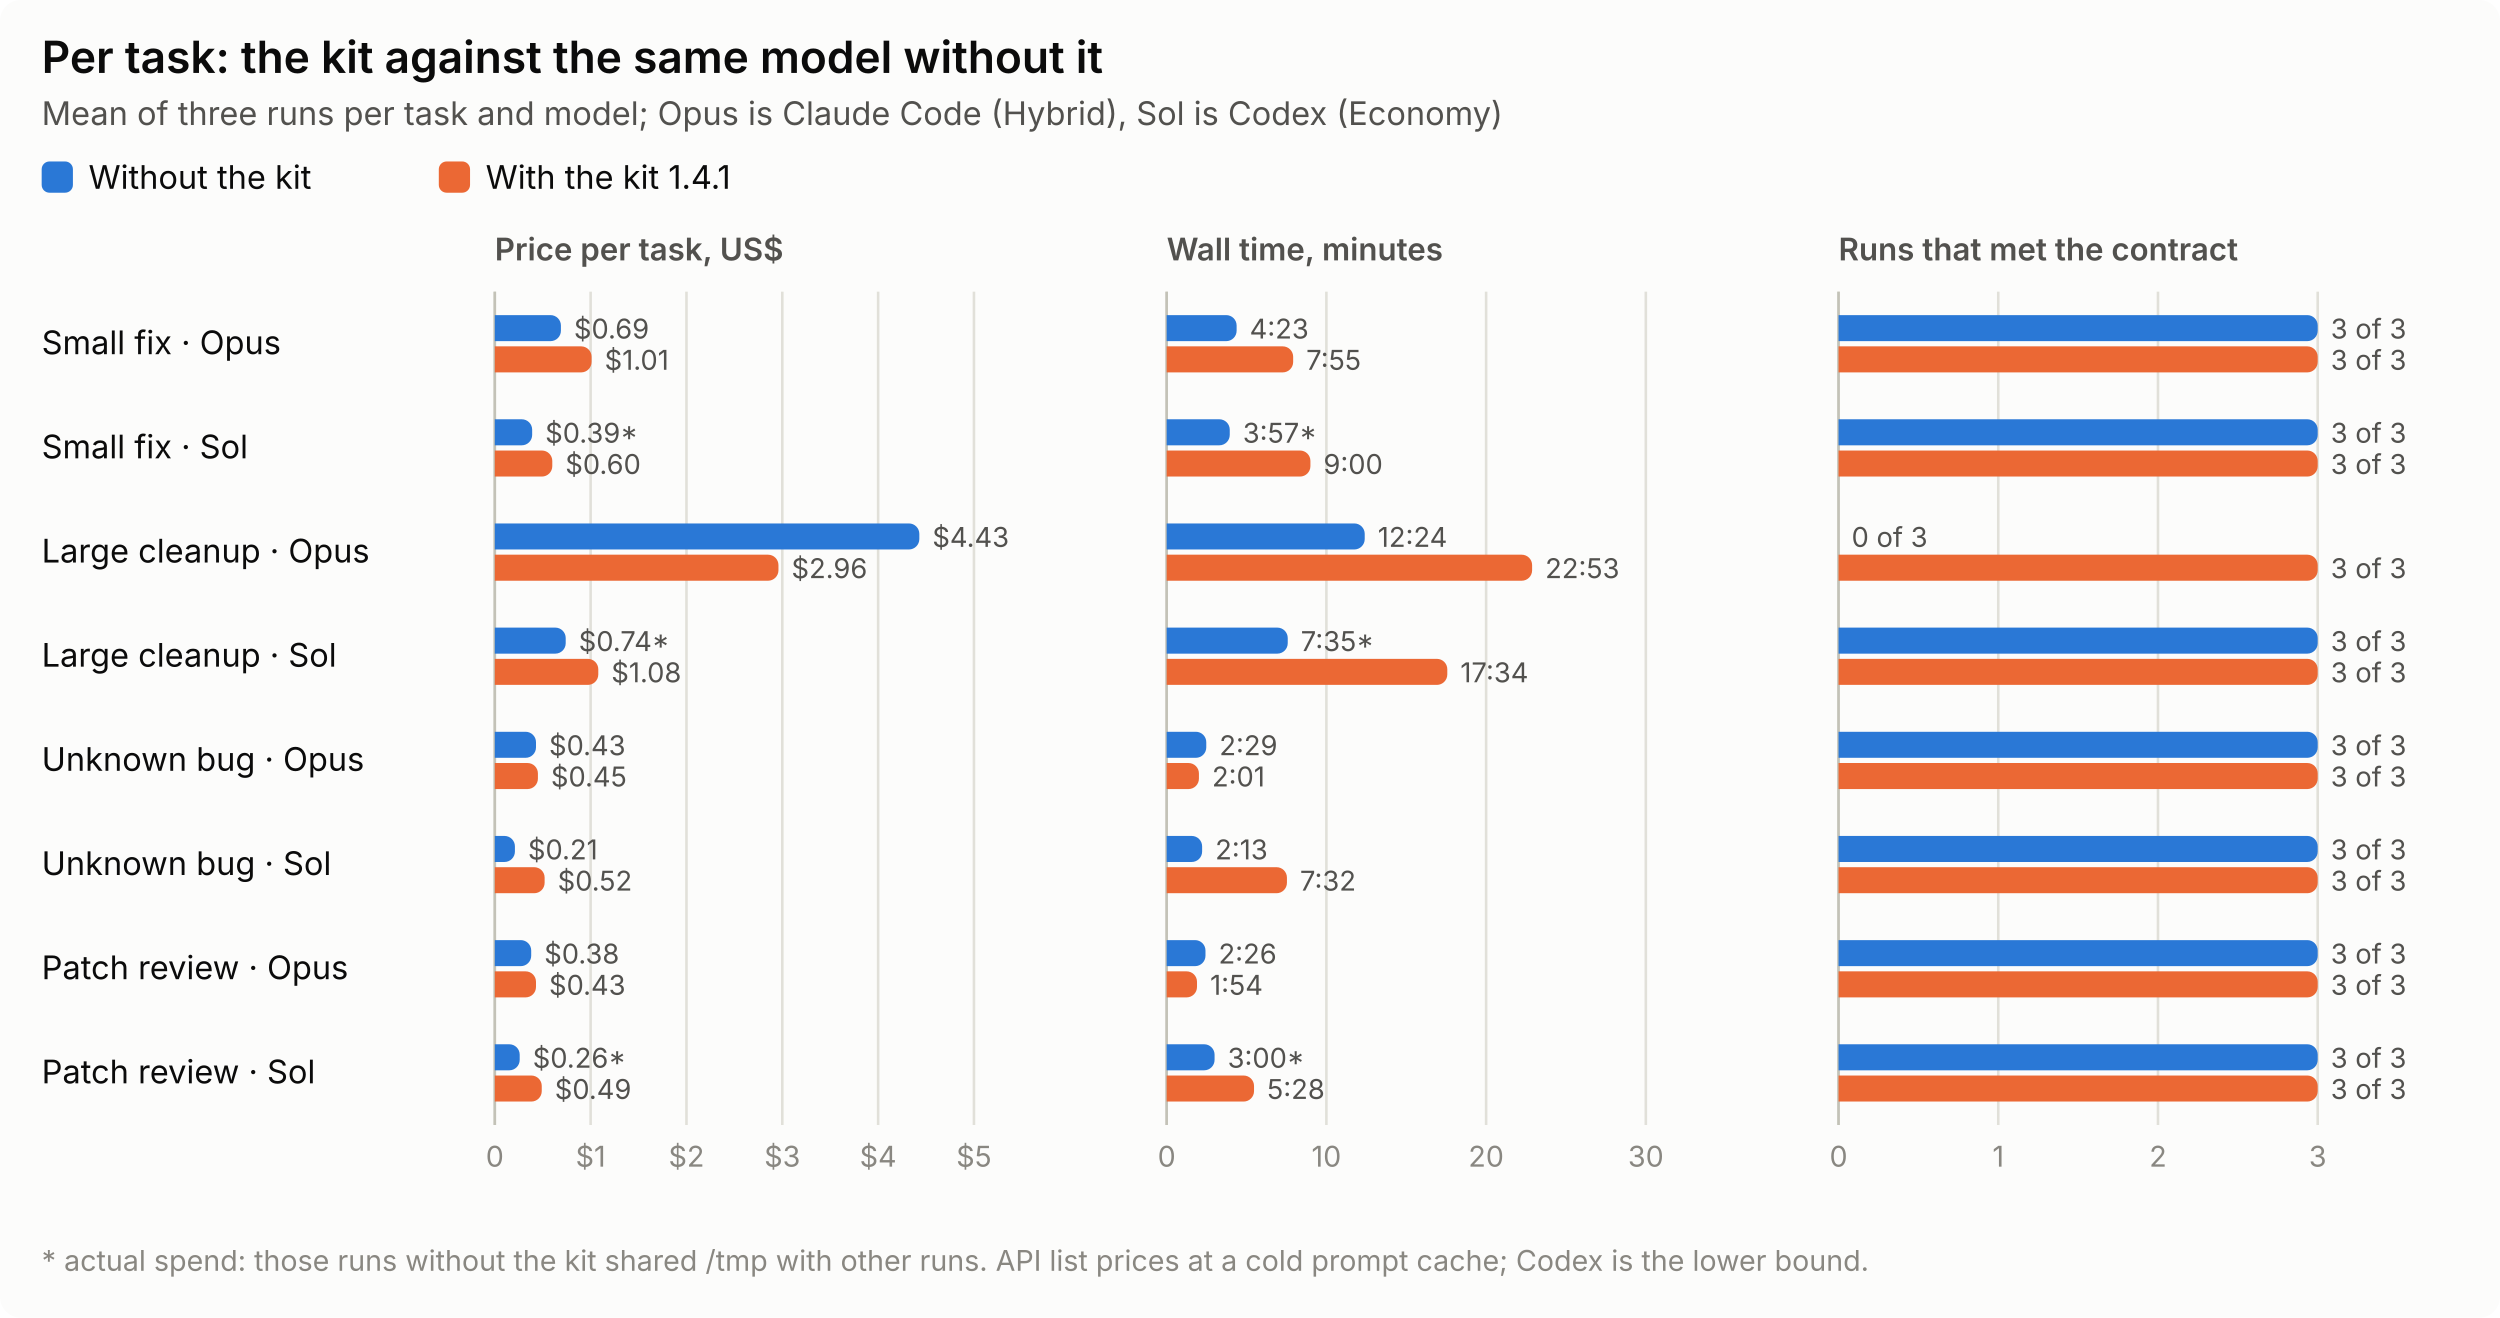
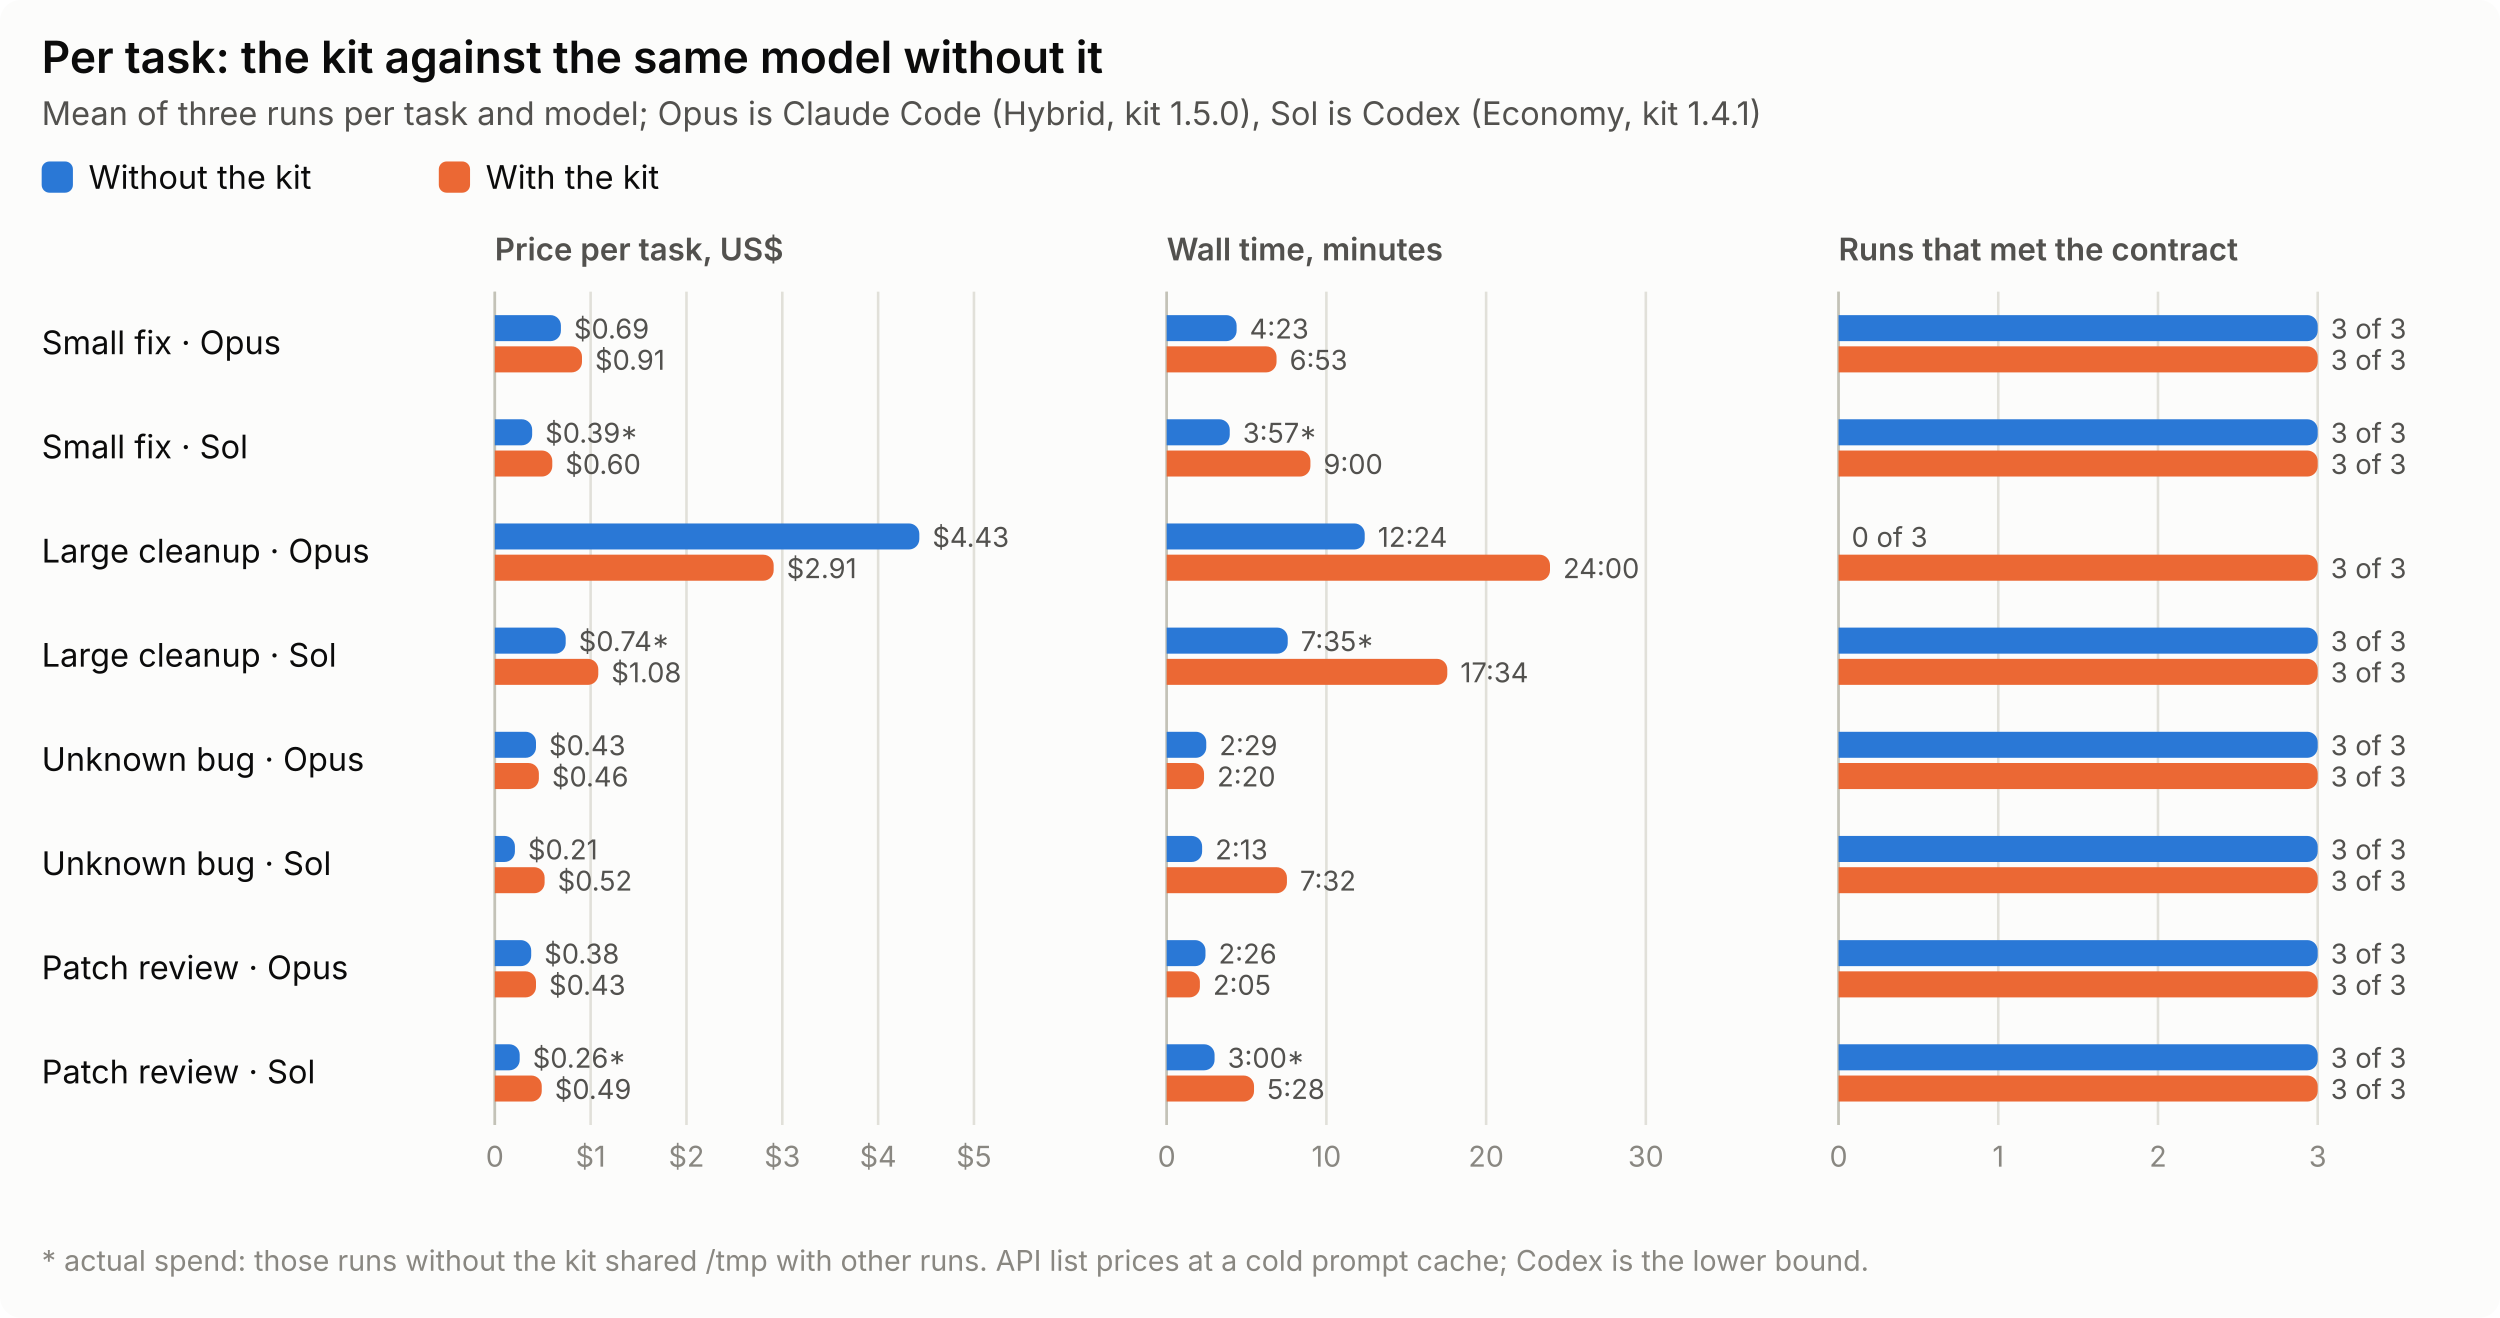
<svg xmlns="http://www.w3.org/2000/svg" width="960" height="506" viewBox="0 0 960 506" role="img" aria-labelledby="t d" font-family="system-ui, -apple-system, &quot;Segoe UI&quot;, sans-serif">
  <rect width="960" height="506" rx="8" fill="#fcfcfb" />
  <text x="16" y="28" font-size="17" font-weight="600" fill="#0b0b0b">Per task: the kit against the same model without it</text>
-   <text x="16" y="48" font-size="12.5" fill="#52514e">Mean of three runs per task and model; Opus is Claude Code (Hybrid), Sol is Codex (Economy)</text>
+   <text x="16" y="48" font-size="12.5" fill="#52514e">Mean of three runs per task and model; Opus is Claude Code (Hybrid, kit 1.5.0), Sol is Codex (Economy, kit 1.4.1)</text>
  <rect x="16" y="62" width="12" height="12" rx="3" fill="#2a78d6" />
  <text x="34" y="72.5" font-size="12.5" fill="#0b0b0b">Without the kit</text>
  <rect x="168.5" y="62" width="12" height="12" rx="3" fill="#eb6834" />
-   <text x="186.5" y="72.5" font-size="12.5" fill="#0b0b0b">With the kit 1.4.1</text>
+   <text x="186.5" y="72.5" font-size="12.5" fill="#0b0b0b">With the kit</text>
  <text x="16" y="136" font-size="12.5" fill="#0b0b0b">Small fix · Opus</text>
  <text x="16" y="176" font-size="12.5" fill="#0b0b0b">Small fix · Sol</text>
  <text x="16" y="216" font-size="12.5" fill="#0b0b0b">Large cleanup · Opus</text>
  <text x="16" y="256" font-size="12.5" fill="#0b0b0b">Large cleanup · Sol</text>
  <text x="16" y="296" font-size="12.5" fill="#0b0b0b">Unknown bug · Opus</text>
  <text x="16" y="336" font-size="12.5" fill="#0b0b0b">Unknown bug · Sol</text>
  <text x="16" y="376" font-size="12.5" fill="#0b0b0b">Patch review · Opus</text>
  <text x="16" y="416" font-size="12.5" fill="#0b0b0b">Patch review · Sol</text>
  <text x="190" y="100" font-size="12" font-weight="600" fill="#52514e">Price per task, US$</text>
  <line x1="190" y1="112" x2="190" y2="432" stroke="#e1e0d9" stroke-width="1" />
  <text x="190" y="448" font-size="11" fill="#898781" text-anchor="middle" style="font-variant-numeric: tabular-nums">0</text>
  <line x1="226.8" y1="112" x2="226.8" y2="432" stroke="#e1e0d9" stroke-width="1" />
  <text x="226.8" y="448" font-size="11" fill="#898781" text-anchor="middle" style="font-variant-numeric: tabular-nums">$1</text>
  <line x1="263.6" y1="112" x2="263.6" y2="432" stroke="#e1e0d9" stroke-width="1" />
  <text x="263.6" y="448" font-size="11" fill="#898781" text-anchor="middle" style="font-variant-numeric: tabular-nums">$2</text>
  <line x1="300.4" y1="112" x2="300.4" y2="432" stroke="#e1e0d9" stroke-width="1" />
  <text x="300.4" y="448" font-size="11" fill="#898781" text-anchor="middle" style="font-variant-numeric: tabular-nums">$3</text>
  <line x1="337.2" y1="112" x2="337.2" y2="432" stroke="#e1e0d9" stroke-width="1" />
  <text x="337.2" y="448" font-size="11" fill="#898781" text-anchor="middle" style="font-variant-numeric: tabular-nums">$4</text>
  <line x1="374" y1="112" x2="374" y2="432" stroke="#e1e0d9" stroke-width="1" />
  <text x="374" y="448" font-size="11" fill="#898781" text-anchor="middle" style="font-variant-numeric: tabular-nums">$5</text>
  <line x1="190" y1="112" x2="190" y2="432" stroke="#c3c2b7" stroke-width="1" />
  <path d="M190,121 h21.392 a4,4 0 0 1 4,4 v2 a4,4 0 0 1 -4,4 h-21.392 z" fill="#2a78d6" />
  <text x="220.392" y="130" font-size="10.5" fill="#52514e" style="font-variant-numeric: tabular-nums">$0.69</text>
-   <path d="M190,133 h33.168 a4,4 0 0 1 4,4 v2 a4,4 0 0 1 -4,4 h-33.168 z" fill="#eb6834" />
-   <text x="232.168" y="142" font-size="10.5" fill="#52514e" style="font-variant-numeric: tabular-nums">$1.01</text>
+   <path d="M190,133 h29.488 a4,4 0 0 1 4,4 v2 a4,4 0 0 1 -4,4 h-29.488 z" fill="#eb6834" />
+   <text x="228.488" y="142" font-size="10.5" fill="#52514e" style="font-variant-numeric: tabular-nums">$0.91</text>
  <path d="M190,161 h10.352 a4,4 0 0 1 4,4 v2 a4,4 0 0 1 -4,4 h-10.352 z" fill="#2a78d6" />
  <text x="209.352" y="170" font-size="10.5" fill="#52514e" style="font-variant-numeric: tabular-nums">$0.39*</text>
  <path d="M190,173 h18.08 a4,4 0 0 1 4,4 v2 a4,4 0 0 1 -4,4 h-18.08 z" fill="#eb6834" />
  <text x="217.08" y="182" font-size="10.5" fill="#52514e" style="font-variant-numeric: tabular-nums">$0.60</text>
  <path d="M190,201 h159.024 a4,4 0 0 1 4,4 v2 a4,4 0 0 1 -4,4 h-159.024 z" fill="#2a78d6" />
  <text x="358.024" y="210" font-size="10.5" fill="#52514e" style="font-variant-numeric: tabular-nums">$4.43</text>
-   <path d="M190,213 h104.928 a4,4 0 0 1 4,4 v2 a4,4 0 0 1 -4,4 h-104.928 z" fill="#eb6834" />
-   <text x="303.928" y="222" font-size="10.5" fill="#52514e" style="font-variant-numeric: tabular-nums">$2.96</text>
+   <path d="M190,213 h103.088 a4,4 0 0 1 4,4 v2 a4,4 0 0 1 -4,4 h-103.088 z" fill="#eb6834" />
+   <text x="302.088" y="222" font-size="10.5" fill="#52514e" style="font-variant-numeric: tabular-nums">$2.91</text>
  <path d="M190,241 h23.232 a4,4 0 0 1 4,4 v2 a4,4 0 0 1 -4,4 h-23.232 z" fill="#2a78d6" />
  <text x="222.232" y="250" font-size="10.5" fill="#52514e" style="font-variant-numeric: tabular-nums">$0.74*</text>
  <path d="M190,253 h35.744 a4,4 0 0 1 4,4 v2 a4,4 0 0 1 -4,4 h-35.744 z" fill="#eb6834" />
  <text x="234.744" y="262" font-size="10.5" fill="#52514e" style="font-variant-numeric: tabular-nums">$1.08</text>
  <path d="M190,281 h11.824 a4,4 0 0 1 4,4 v2 a4,4 0 0 1 -4,4 h-11.824 z" fill="#2a78d6" />
  <text x="210.824" y="290" font-size="10.5" fill="#52514e" style="font-variant-numeric: tabular-nums">$0.43</text>
-   <path d="M190,293 h12.56 a4,4 0 0 1 4,4 v2 a4,4 0 0 1 -4,4 h-12.56 z" fill="#eb6834" />
-   <text x="211.56" y="302" font-size="10.5" fill="#52514e" style="font-variant-numeric: tabular-nums">$0.45</text>
+   <path d="M190,293 h12.928 a4,4 0 0 1 4,4 v2 a4,4 0 0 1 -4,4 h-12.928 z" fill="#eb6834" />
+   <text x="211.928" y="302" font-size="10.5" fill="#52514e" style="font-variant-numeric: tabular-nums">$0.46</text>
  <path d="M190,321 h3.728 a4,4 0 0 1 4,4 v2 a4,4 0 0 1 -4,4 h-3.728 z" fill="#2a78d6" />
  <text x="202.728" y="330" font-size="10.5" fill="#52514e" style="font-variant-numeric: tabular-nums">$0.21</text>
  <path d="M190,333 h15.136 a4,4 0 0 1 4,4 v2 a4,4 0 0 1 -4,4 h-15.136 z" fill="#eb6834" />
  <text x="214.136" y="342" font-size="10.5" fill="#52514e" style="font-variant-numeric: tabular-nums">$0.52</text>
  <path d="M190,361 h9.984 a4,4 0 0 1 4,4 v2 a4,4 0 0 1 -4,4 h-9.984 z" fill="#2a78d6" />
  <text x="208.984" y="370" font-size="10.5" fill="#52514e" style="font-variant-numeric: tabular-nums">$0.38</text>
  <path d="M190,373 h11.824 a4,4 0 0 1 4,4 v2 a4,4 0 0 1 -4,4 h-11.824 z" fill="#eb6834" />
  <text x="210.824" y="382" font-size="10.5" fill="#52514e" style="font-variant-numeric: tabular-nums">$0.43</text>
  <path d="M190,401 h5.568 a4,4 0 0 1 4,4 v2 a4,4 0 0 1 -4,4 h-5.568 z" fill="#2a78d6" />
  <text x="204.568" y="410" font-size="10.5" fill="#52514e" style="font-variant-numeric: tabular-nums">$0.26*</text>
  <path d="M190,413 h14.032 a4,4 0 0 1 4,4 v2 a4,4 0 0 1 -4,4 h-14.032 z" fill="#eb6834" />
  <text x="213.032" y="422" font-size="10.5" fill="#52514e" style="font-variant-numeric: tabular-nums">$0.49</text>
  <text x="448" y="100" font-size="12" font-weight="600" fill="#52514e">Wall time, minutes</text>
  <line x1="448" y1="112" x2="448" y2="432" stroke="#e1e0d9" stroke-width="1" />
  <text x="448" y="448" font-size="11" fill="#898781" text-anchor="middle" style="font-variant-numeric: tabular-nums">0</text>
  <line x1="509.333" y1="112" x2="509.333" y2="432" stroke="#e1e0d9" stroke-width="1" />
  <text x="509.333" y="448" font-size="11" fill="#898781" text-anchor="middle" style="font-variant-numeric: tabular-nums">10</text>
  <line x1="570.667" y1="112" x2="570.667" y2="432" stroke="#e1e0d9" stroke-width="1" />
  <text x="570.667" y="448" font-size="11" fill="#898781" text-anchor="middle" style="font-variant-numeric: tabular-nums">20</text>
  <line x1="632" y1="112" x2="632" y2="432" stroke="#e1e0d9" stroke-width="1" />
  <text x="632" y="448" font-size="11" fill="#898781" text-anchor="middle" style="font-variant-numeric: tabular-nums">30</text>
  <line x1="448" y1="112" x2="448" y2="432" stroke="#c3c2b7" stroke-width="1" />
  <path d="M448,121 h22.864 a4,4 0 0 1 4,4 v2 a4,4 0 0 1 -4,4 h-22.864 z" fill="#2a78d6" />
  <text x="479.864" y="130" font-size="10.5" fill="#52514e" style="font-variant-numeric: tabular-nums">4:23</text>
-   <path d="M448,133 h44.576 a4,4 0 0 1 4,4 v2 a4,4 0 0 1 -4,4 h-44.576 z" fill="#eb6834" />
-   <text x="501.576" y="142" font-size="10.5" fill="#52514e" style="font-variant-numeric: tabular-nums">7:55</text>
+   <path d="M448,133 h38.197 a4,4 0 0 1 4,4 v2 a4,4 0 0 1 -4,4 h-38.197 z" fill="#eb6834" />
+   <text x="495.197" y="142" font-size="10.5" fill="#52514e" style="font-variant-numeric: tabular-nums">6:53</text>
  <path d="M448,161 h20.227 a4,4 0 0 1 4,4 v2 a4,4 0 0 1 -4,4 h-20.227 z" fill="#2a78d6" />
  <text x="477.227" y="170" font-size="10.5" fill="#52514e" style="font-variant-numeric: tabular-nums">3:57*</text>
  <path d="M448,173 h51.2 a4,4 0 0 1 4,4 v2 a4,4 0 0 1 -4,4 h-51.2 z" fill="#eb6834" />
  <text x="508.2" y="182" font-size="10.5" fill="#52514e" style="font-variant-numeric: tabular-nums">9:00</text>
  <path d="M448,201 h72.053 a4,4 0 0 1 4,4 v2 a4,4 0 0 1 -4,4 h-72.053 z" fill="#2a78d6" />
  <text x="529.053" y="210" font-size="10.5" fill="#52514e" style="font-variant-numeric: tabular-nums">12:24</text>
-   <path d="M448,213 h136.331 a4,4 0 0 1 4,4 v2 a4,4 0 0 1 -4,4 h-136.331 z" fill="#eb6834" />
-   <text x="593.331" y="222" font-size="10.5" fill="#52514e" style="font-variant-numeric: tabular-nums">22:53</text>
+   <path d="M448,213 h143.2 a4,4 0 0 1 4,4 v2 a4,4 0 0 1 -4,4 h-143.2 z" fill="#eb6834" />
+   <text x="600.2" y="222" font-size="10.5" fill="#52514e" style="font-variant-numeric: tabular-nums">24:00</text>
  <path d="M448,241 h42.491 a4,4 0 0 1 4,4 v2 a4,4 0 0 1 -4,4 h-42.491 z" fill="#2a78d6" />
  <text x="499.491" y="250" font-size="10.5" fill="#52514e" style="font-variant-numeric: tabular-nums">7:35*</text>
  <path d="M448,253 h103.763 a4,4 0 0 1 4,4 v2 a4,4 0 0 1 -4,4 h-103.763 z" fill="#eb6834" />
  <text x="560.763" y="262" font-size="10.5" fill="#52514e" style="font-variant-numeric: tabular-nums">17:34</text>
  <path d="M448,281 h11.211 a4,4 0 0 1 4,4 v2 a4,4 0 0 1 -4,4 h-11.211 z" fill="#2a78d6" />
  <text x="468.211" y="290" font-size="10.5" fill="#52514e" style="font-variant-numeric: tabular-nums">2:29</text>
-   <path d="M448,293 h8.389 a4,4 0 0 1 4,4 v2 a4,4 0 0 1 -4,4 h-8.389 z" fill="#eb6834" />
-   <text x="465.389" y="302" font-size="10.5" fill="#52514e" style="font-variant-numeric: tabular-nums">2:01</text>
+   <path d="M448,293 h10.352 a4,4 0 0 1 4,4 v2 a4,4 0 0 1 -4,4 h-10.352 z" fill="#eb6834" />
+   <text x="467.352" y="302" font-size="10.5" fill="#52514e" style="font-variant-numeric: tabular-nums">2:20</text>
  <path d="M448,321 h9.616 a4,4 0 0 1 4,4 v2 a4,4 0 0 1 -4,4 h-9.616 z" fill="#2a78d6" />
  <text x="466.616" y="330" font-size="10.5" fill="#52514e" style="font-variant-numeric: tabular-nums">2:13</text>
  <path d="M448,333 h42.184 a4,4 0 0 1 4,4 v2 a4,4 0 0 1 -4,4 h-42.184 z" fill="#eb6834" />
  <text x="499.184" y="342" font-size="10.5" fill="#52514e" style="font-variant-numeric: tabular-nums">7:32</text>
  <path d="M448,361 h10.904 a4,4 0 0 1 4,4 v2 a4,4 0 0 1 -4,4 h-10.904 z" fill="#2a78d6" />
  <text x="467.904" y="370" font-size="10.5" fill="#52514e" style="font-variant-numeric: tabular-nums">2:26</text>
-   <path d="M448,373 h7.653 a4,4 0 0 1 4,4 v2 a4,4 0 0 1 -4,4 h-7.653 z" fill="#eb6834" />
-   <text x="464.653" y="382" font-size="10.5" fill="#52514e" style="font-variant-numeric: tabular-nums">1:54</text>
+   <path d="M448,373 h8.757 a4,4 0 0 1 4,4 v2 a4,4 0 0 1 -4,4 h-8.757 z" fill="#eb6834" />
+   <text x="465.757" y="382" font-size="10.5" fill="#52514e" style="font-variant-numeric: tabular-nums">2:05</text>
  <path d="M448,401 h14.4 a4,4 0 0 1 4,4 v2 a4,4 0 0 1 -4,4 h-14.4 z" fill="#2a78d6" />
  <text x="471.4" y="410" font-size="10.5" fill="#52514e" style="font-variant-numeric: tabular-nums">3:00*</text>
  <path d="M448,413 h29.549 a4,4 0 0 1 4,4 v2 a4,4 0 0 1 -4,4 h-29.549 z" fill="#eb6834" />
  <text x="486.549" y="422" font-size="10.5" fill="#52514e" style="font-variant-numeric: tabular-nums">5:28</text>
  <text x="706" y="100" font-size="12" font-weight="600" fill="#52514e">Runs that met the contract</text>
  <line x1="706" y1="112" x2="706" y2="432" stroke="#e1e0d9" stroke-width="1" />
  <text x="706" y="448" font-size="11" fill="#898781" text-anchor="middle" style="font-variant-numeric: tabular-nums">0</text>
  <line x1="767.333" y1="112" x2="767.333" y2="432" stroke="#e1e0d9" stroke-width="1" />
  <text x="767.333" y="448" font-size="11" fill="#898781" text-anchor="middle" style="font-variant-numeric: tabular-nums">1</text>
  <line x1="828.667" y1="112" x2="828.667" y2="432" stroke="#e1e0d9" stroke-width="1" />
  <text x="828.667" y="448" font-size="11" fill="#898781" text-anchor="middle" style="font-variant-numeric: tabular-nums">2</text>
  <line x1="890" y1="112" x2="890" y2="432" stroke="#e1e0d9" stroke-width="1" />
  <text x="890" y="448" font-size="11" fill="#898781" text-anchor="middle" style="font-variant-numeric: tabular-nums">3</text>
  <line x1="706" y1="112" x2="706" y2="432" stroke="#c3c2b7" stroke-width="1" />
  <path d="M706,121 h180 a4,4 0 0 1 4,4 v2 a4,4 0 0 1 -4,4 h-180 z" fill="#2a78d6" />
  <text x="895" y="130" font-size="10.5" fill="#52514e" style="font-variant-numeric: tabular-nums">3 of 3</text>
  <path d="M706,133 h180 a4,4 0 0 1 4,4 v2 a4,4 0 0 1 -4,4 h-180 z" fill="#eb6834" />
  <text x="895" y="142" font-size="10.5" fill="#52514e" style="font-variant-numeric: tabular-nums">3 of 3</text>
  <path d="M706,161 h180 a4,4 0 0 1 4,4 v2 a4,4 0 0 1 -4,4 h-180 z" fill="#2a78d6" />
  <text x="895" y="170" font-size="10.5" fill="#52514e" style="font-variant-numeric: tabular-nums">3 of 3</text>
  <path d="M706,173 h180 a4,4 0 0 1 4,4 v2 a4,4 0 0 1 -4,4 h-180 z" fill="#eb6834" />
  <text x="895" y="182" font-size="10.5" fill="#52514e" style="font-variant-numeric: tabular-nums">3 of 3</text>
  <text x="711" y="210" font-size="10.5" fill="#52514e" style="font-variant-numeric: tabular-nums">0 of 3</text>
  <path d="M706,213 h180 a4,4 0 0 1 4,4 v2 a4,4 0 0 1 -4,4 h-180 z" fill="#eb6834" />
  <text x="895" y="222" font-size="10.5" fill="#52514e" style="font-variant-numeric: tabular-nums">3 of 3</text>
  <path d="M706,241 h180 a4,4 0 0 1 4,4 v2 a4,4 0 0 1 -4,4 h-180 z" fill="#2a78d6" />
  <text x="895" y="250" font-size="10.5" fill="#52514e" style="font-variant-numeric: tabular-nums">3 of 3</text>
  <path d="M706,253 h180 a4,4 0 0 1 4,4 v2 a4,4 0 0 1 -4,4 h-180 z" fill="#eb6834" />
  <text x="895" y="262" font-size="10.5" fill="#52514e" style="font-variant-numeric: tabular-nums">3 of 3</text>
  <path d="M706,281 h180 a4,4 0 0 1 4,4 v2 a4,4 0 0 1 -4,4 h-180 z" fill="#2a78d6" />
  <text x="895" y="290" font-size="10.5" fill="#52514e" style="font-variant-numeric: tabular-nums">3 of 3</text>
  <path d="M706,293 h180 a4,4 0 0 1 4,4 v2 a4,4 0 0 1 -4,4 h-180 z" fill="#eb6834" />
  <text x="895" y="302" font-size="10.5" fill="#52514e" style="font-variant-numeric: tabular-nums">3 of 3</text>
  <path d="M706,321 h180 a4,4 0 0 1 4,4 v2 a4,4 0 0 1 -4,4 h-180 z" fill="#2a78d6" />
  <text x="895" y="330" font-size="10.5" fill="#52514e" style="font-variant-numeric: tabular-nums">3 of 3</text>
  <path d="M706,333 h180 a4,4 0 0 1 4,4 v2 a4,4 0 0 1 -4,4 h-180 z" fill="#eb6834" />
  <text x="895" y="342" font-size="10.5" fill="#52514e" style="font-variant-numeric: tabular-nums">3 of 3</text>
  <path d="M706,361 h180 a4,4 0 0 1 4,4 v2 a4,4 0 0 1 -4,4 h-180 z" fill="#2a78d6" />
  <text x="895" y="370" font-size="10.5" fill="#52514e" style="font-variant-numeric: tabular-nums">3 of 3</text>
  <path d="M706,373 h180 a4,4 0 0 1 4,4 v2 a4,4 0 0 1 -4,4 h-180 z" fill="#eb6834" />
  <text x="895" y="382" font-size="10.5" fill="#52514e" style="font-variant-numeric: tabular-nums">3 of 3</text>
  <path d="M706,401 h180 a4,4 0 0 1 4,4 v2 a4,4 0 0 1 -4,4 h-180 z" fill="#2a78d6" />
  <text x="895" y="410" font-size="10.5" fill="#52514e" style="font-variant-numeric: tabular-nums">3 of 3</text>
  <path d="M706,413 h180 a4,4 0 0 1 4,4 v2 a4,4 0 0 1 -4,4 h-180 z" fill="#eb6834" />
  <text x="895" y="422" font-size="10.5" fill="#52514e" style="font-variant-numeric: tabular-nums">3 of 3</text>
  <text x="16" y="488" font-size="11" fill="#898781">* actual spend: those runs without the kit shared /tmp with other runs. API list prices at a cold prompt cache; Codex is the lower bound.</text>
</svg>
